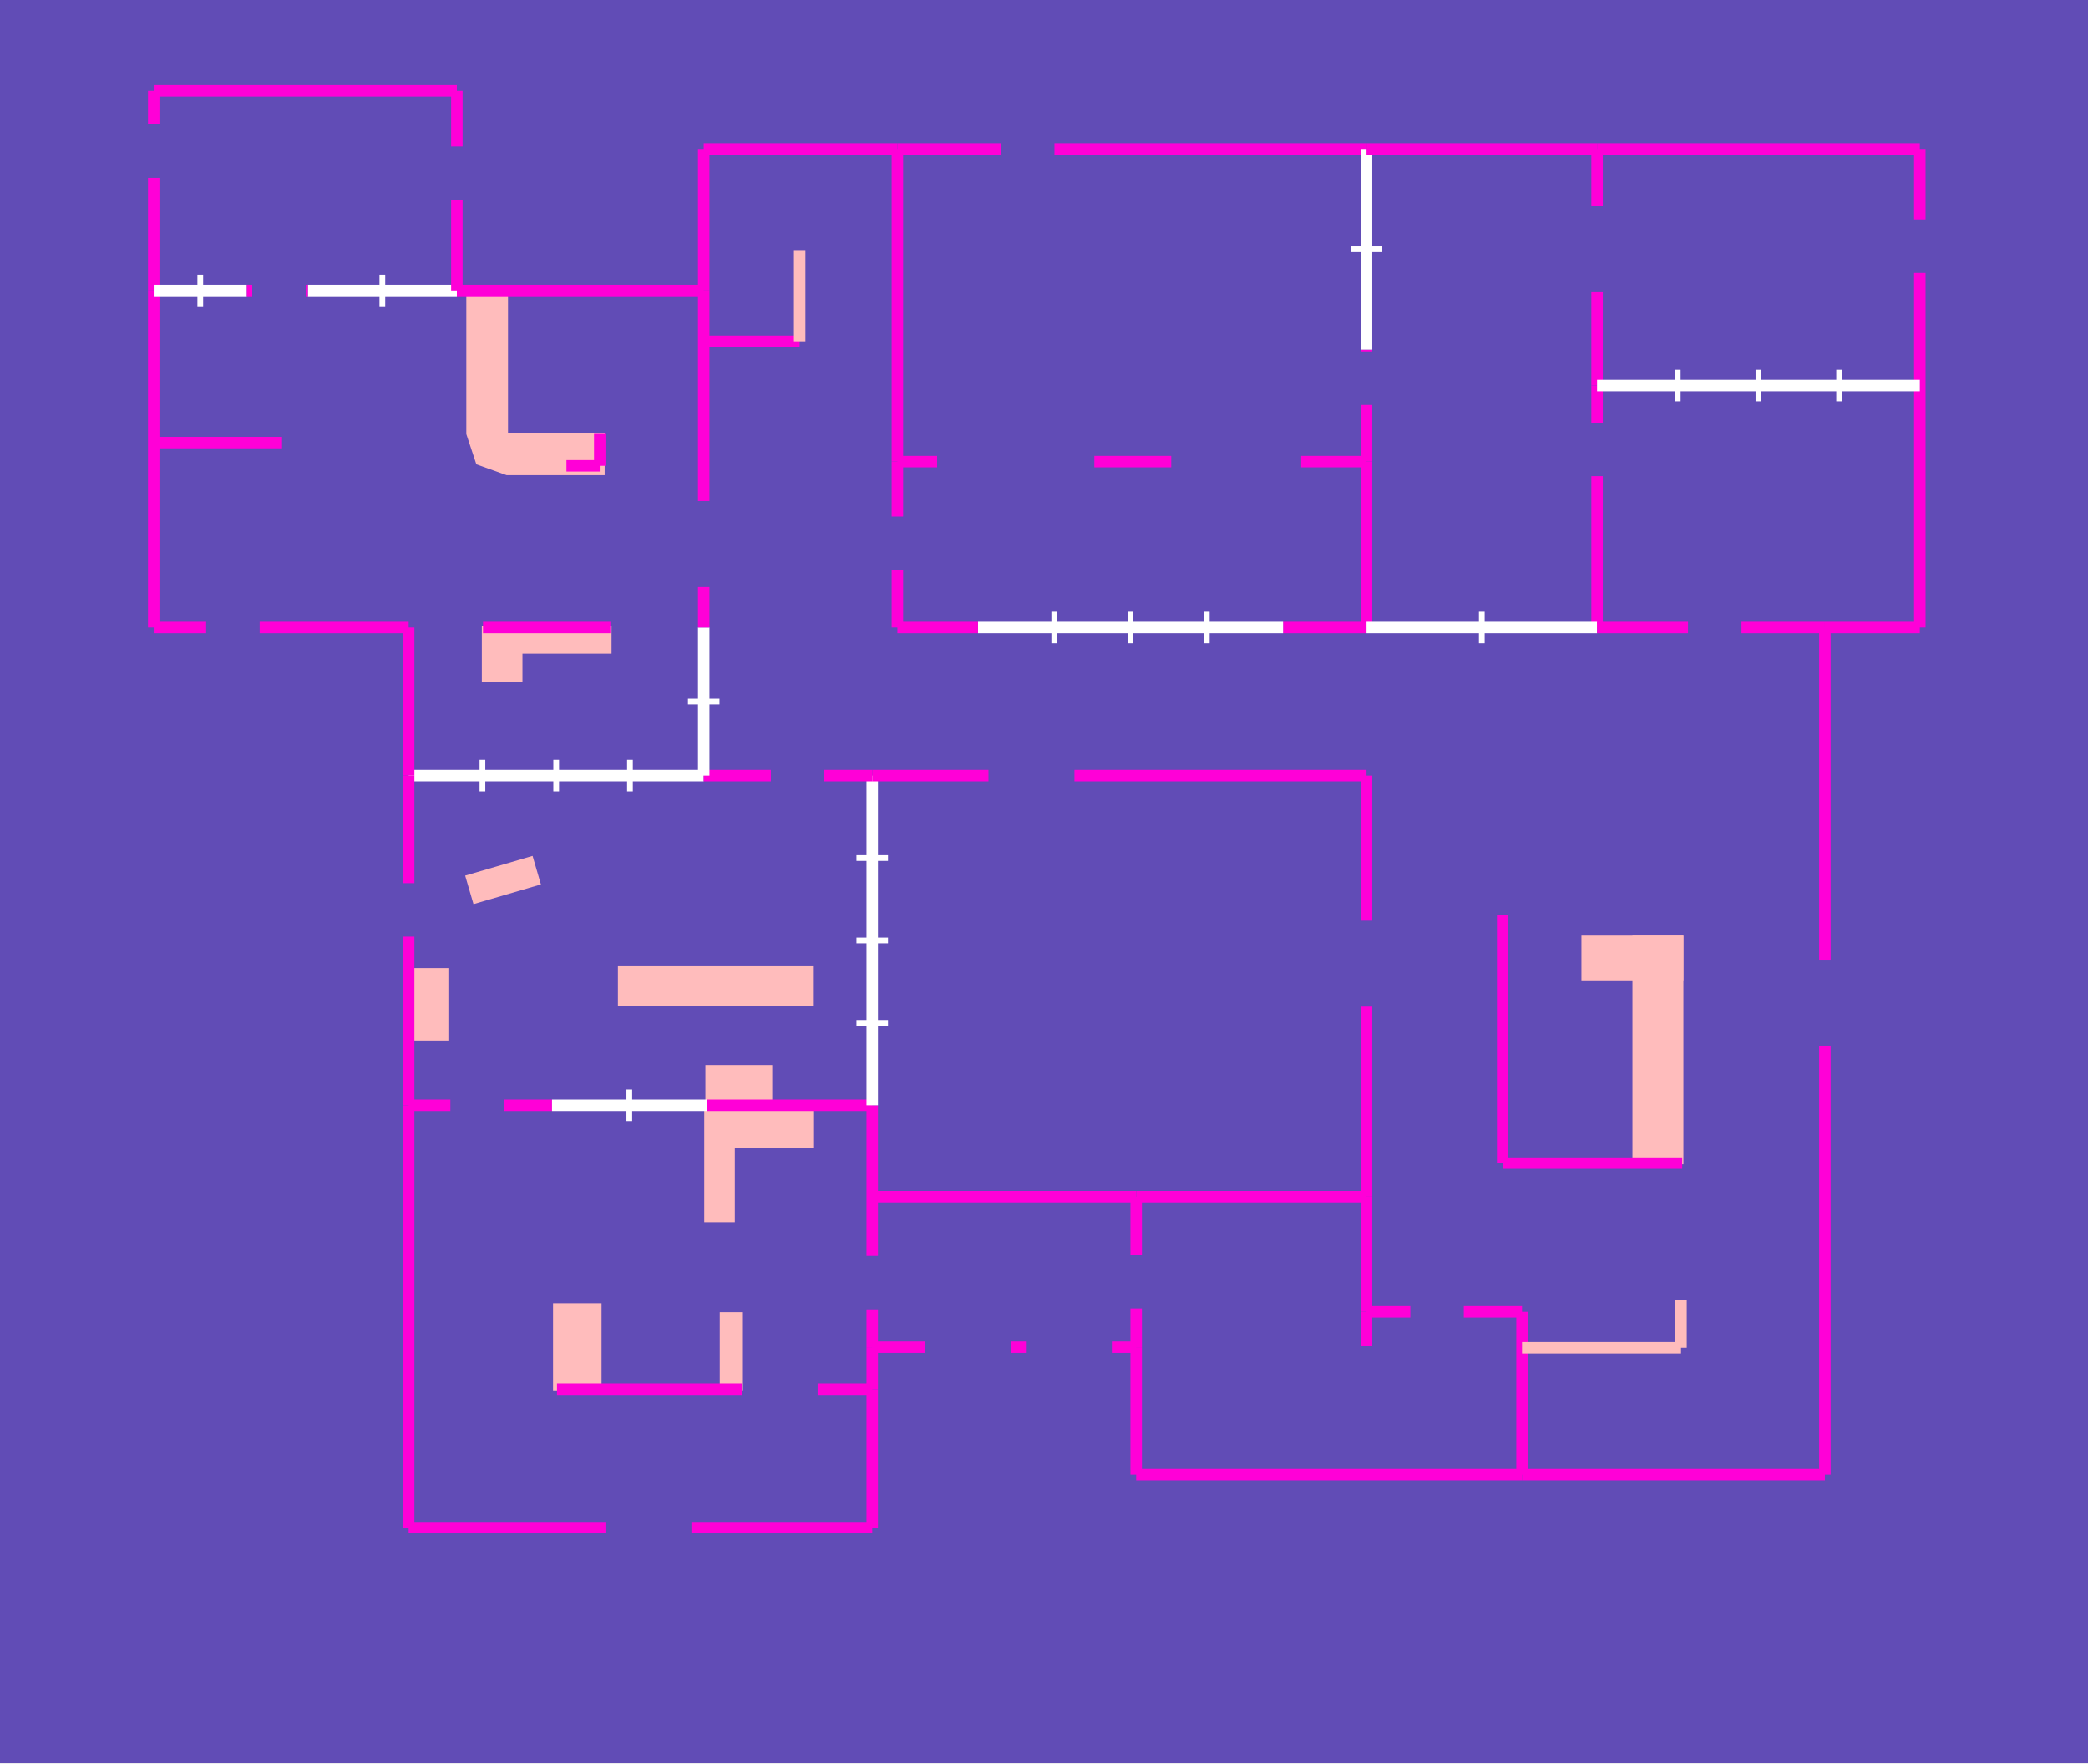
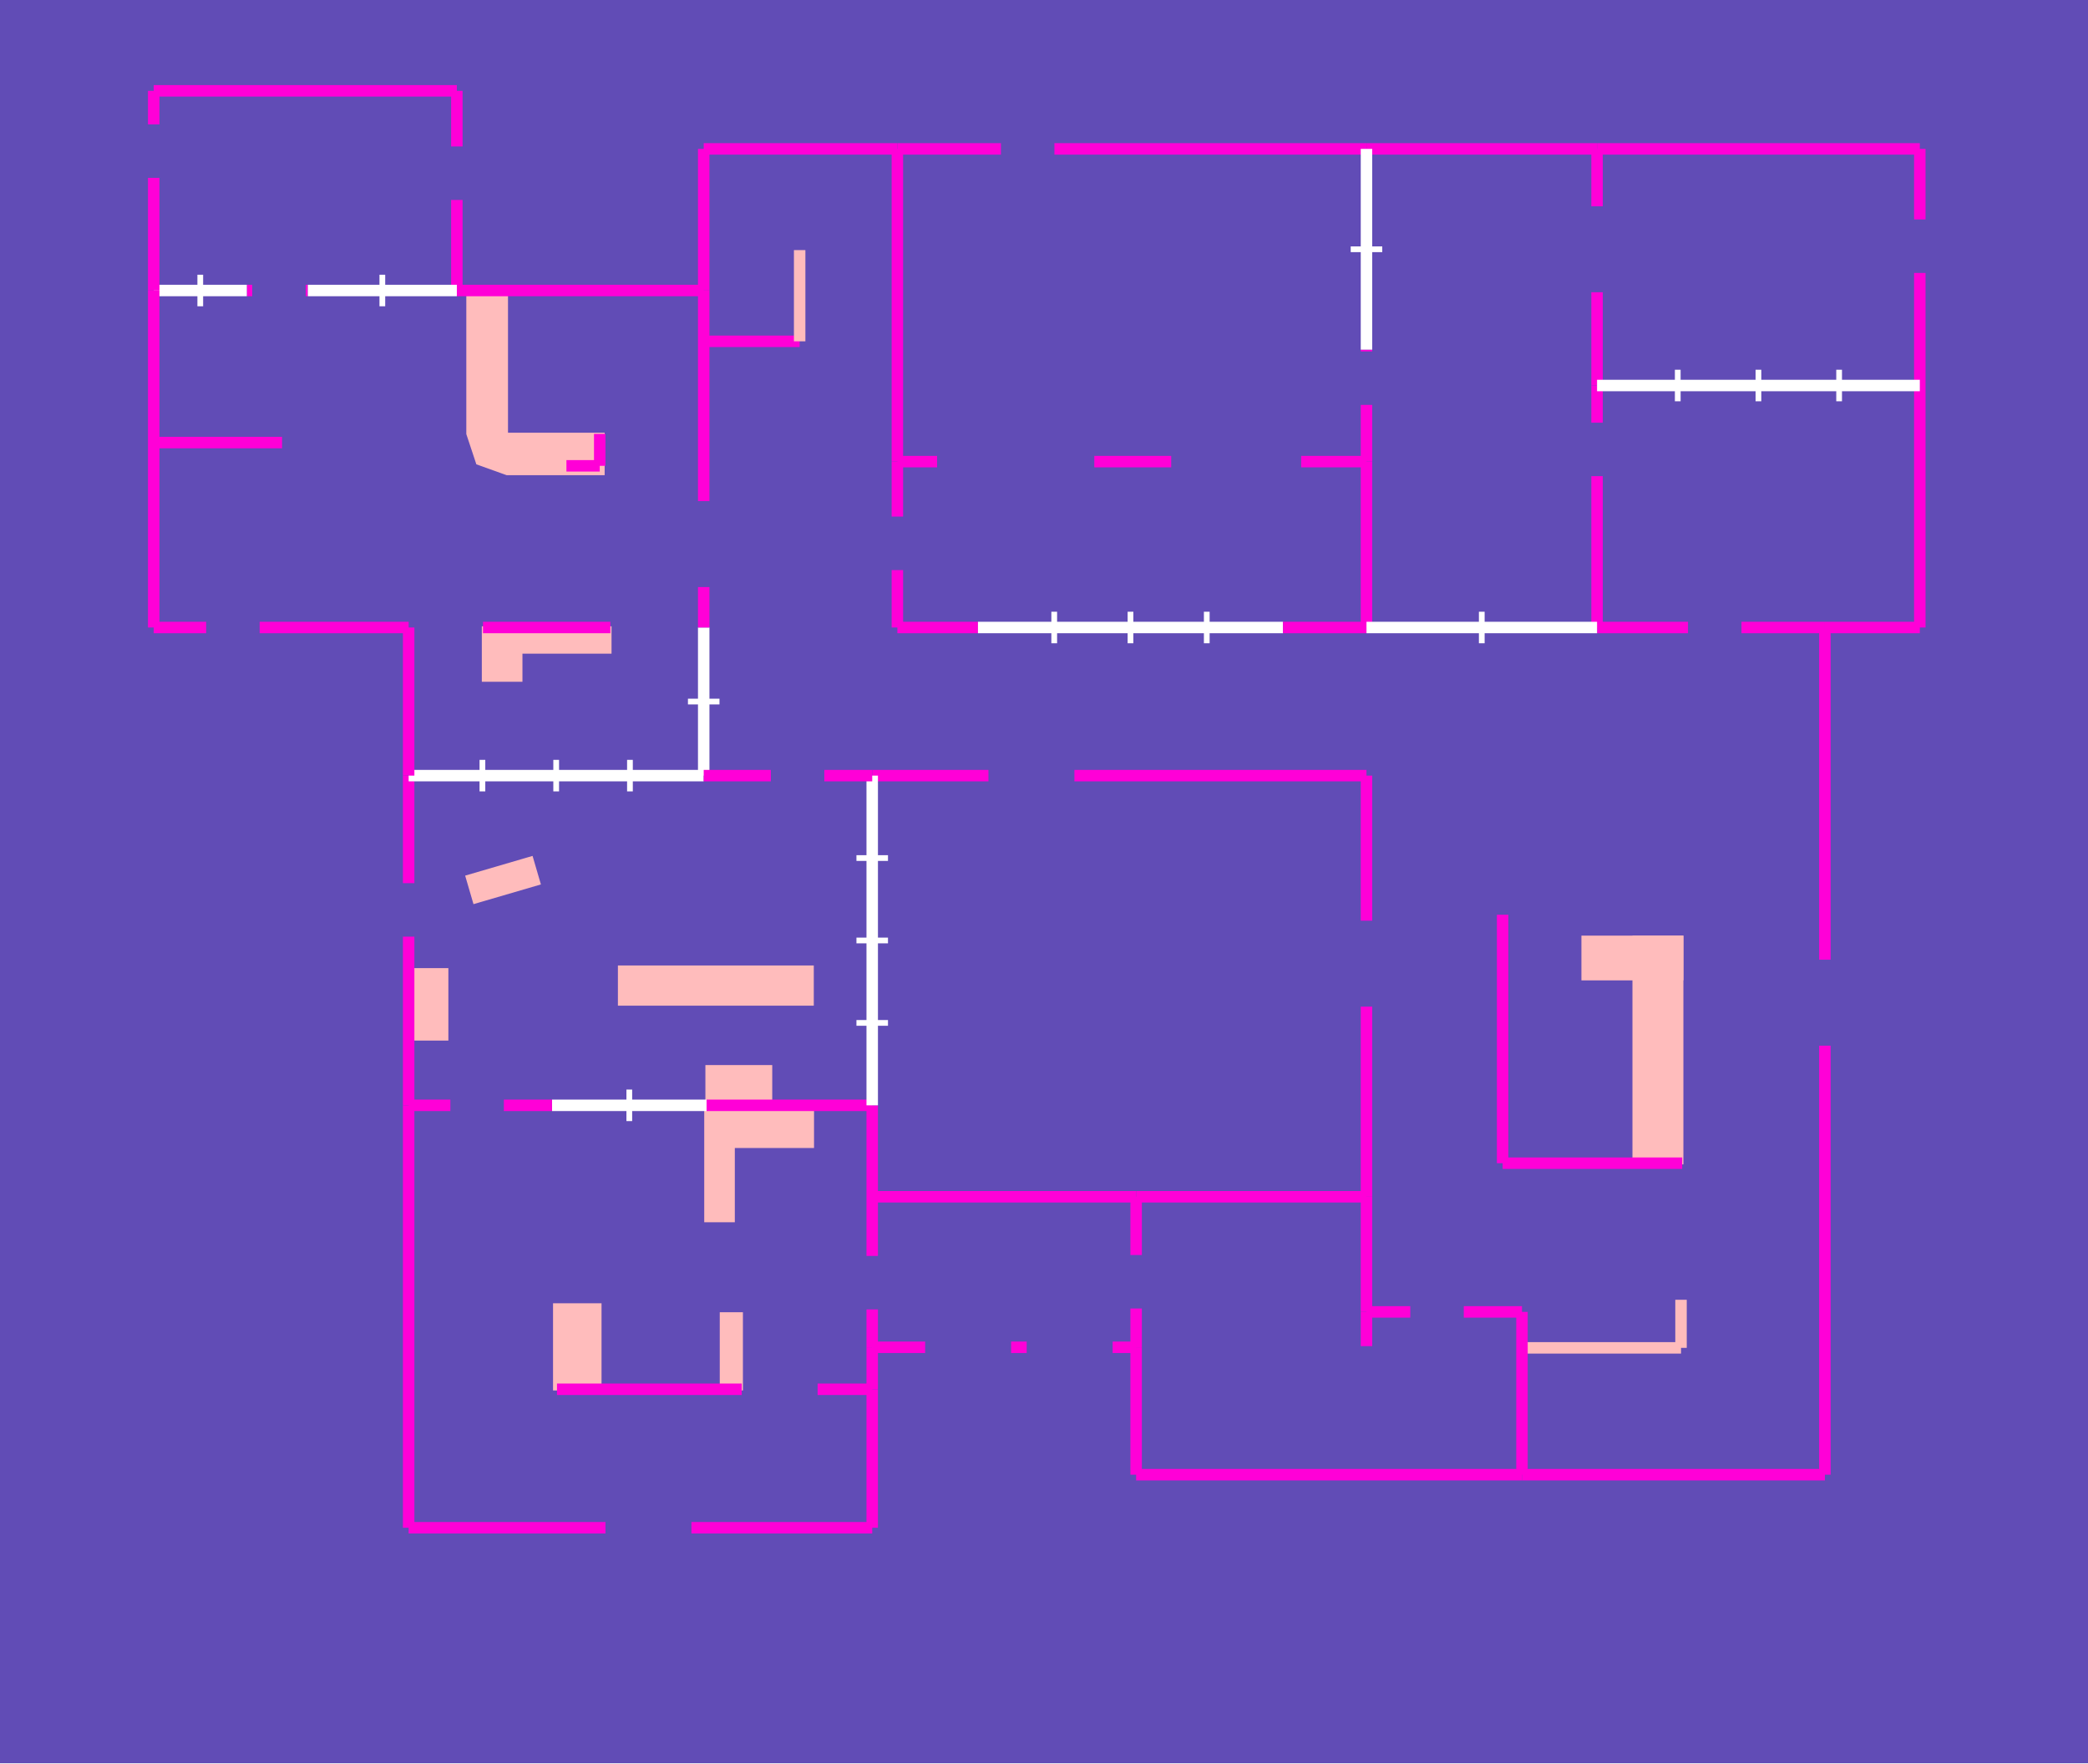
<svg xmlns="http://www.w3.org/2000/svg" viewBox="-390 -266 662 559">
  <rect fill="#614CB6" height="559" width="662" x="-390" y="-266" />
+   <path d="M143.344,-31.005 L111.764,-31.005 L111.764,-44.443 L143.344,-44.443 z" fill="#FFBCBC" stroke="#FFBCBC" stroke-width="0.75" transform="scale(1, -1)" />
+   <path d="M-224.736,59.137 L-196.488,59.137 L-196.488,67.058 L-224.736,67.058 z" fill="#FFBCBC" stroke="#FFBCBC" stroke-width="0.75" transform="scale(1, -1)" />
+   <path d="M-248.218,-41.308 L-260.436,-41.308 L-260.436,-63.53 L-248.218,-63.53 z" fill="#FFBCBC" stroke="#FFBCBC" stroke-width="0.75" transform="scale(1, -1)" />
+   <path d="M-199.658,-174.455 L-214.283,-174.455 L-214.283,-147.566 L-199.658,-147.566 z" fill="#FFBCBC" stroke="#FFBCBC" stroke-width="0.75" transform="scale(1, -1)" />
  <path d="M-132.365,-40.469 L-193.717,-40.469 L-193.717,-52.462 L-132.365,-52.462 z" fill="#FFBCBC" stroke="#FFBCBC" stroke-width="0.75" transform="scale(1, -1)" />
+   <path d="M-161.425,-150.407 L-154.834,-150.407 L-154.834,-174.455 L-161.425,-174.455 z" fill="#FFBCBC" stroke="#FFBCBC" stroke-width="0.75" transform="scale(1, -1)" />
+   <path d="M143.344,-31.005 L127.942,-31.005 L127.942,-102.78 L143.344,-102.78 z" fill="#FFBCBC" stroke="#FFBCBC" stroke-width="0.75" transform="scale(1, -1)" />
+   <path d="M-221.405,-5.822 L-218.97,-14.145 L-239.625,-20.187 L-242.06,-11.864 z" fill="#FFBCBC" stroke="#FFBCBC" stroke-width="0.75" transform="scale(1, -1)" />
  <path d="M-145.538,-72.043 L-165.98,-72.043 L-165.98,-84.43 L-145.538,-84.43 z" fill="#FFBCBC" stroke="#FFBCBC" stroke-width="0.75" transform="scale(1, -1)" />
+   <path d="M-165.98,-84.43 L-132.289,-84.43 L-132.289,-97.587 L-165.98,-97.587 z" fill="#FFBCBC" stroke="#FFBCBC" stroke-width="0.75" transform="scale(1, -1)" />
  <path d="M-166.348,-121.128 L-157.401,-121.128 L-157.401,-84.43 L-166.348,-84.43 z" fill="#FFBCBC" stroke="#FFBCBC" stroke-width="0.75" transform="scale(1, -1)" />
-   <path d="M-199.658,-174.455 L-214.283,-174.455 L-214.283,-147.566 L-199.658,-147.566 z" fill="#FFBCBC" stroke="#FFBCBC" stroke-width="0.75" transform="scale(1, -1)" />
-   <path d="M-221.405,-5.822 L-218.97,-14.145 L-239.625,-20.187 L-242.06,-11.864 z" fill="#FFBCBC" stroke="#FFBCBC" stroke-width="0.75" transform="scale(1, -1)" />
-   <path d="M143.344,-31.005 L127.942,-31.005 L127.942,-102.78 L143.344,-102.78 z" fill="#FFBCBC" stroke="#FFBCBC" stroke-width="0.75" transform="scale(1, -1)" />
-   <path d="M-224.736,59.137 L-196.488,59.137 L-196.488,67.058 L-224.736,67.058 z" fill="#FFBCBC" stroke="#FFBCBC" stroke-width="0.75" transform="scale(1, -1)" />
-   <path d="M-165.98,-84.43 L-132.289,-84.43 L-132.289,-97.587 L-165.98,-97.587 z" fill="#FFBCBC" stroke="#FFBCBC" stroke-width="0.75" transform="scale(1, -1)" />
-   <path d="M-248.218,-41.308 L-260.436,-41.308 L-260.436,-63.53 L-248.218,-63.53 z" fill="#FFBCBC" stroke="#FFBCBC" stroke-width="0.75" transform="scale(1, -1)" />
-   <path d="M-161.425,-150.407 L-154.834,-150.407 L-154.834,-174.455 L-161.425,-174.455 z" fill="#FFBCBC" stroke="#FFBCBC" stroke-width="0.75" transform="scale(1, -1)" />
-   <path d="M143.344,-31.005 L111.764,-31.005 L111.764,-44.443 L143.344,-44.443 z" fill="#FFBCBC" stroke="#FFBCBC" stroke-width="0.75" transform="scale(1, -1)" />
  <path d="M-224.736,50.227 L-236.863,50.227 L-236.863,67.058 L-224.736,67.058 z" fill="#FFBCBC" stroke="#FFBCBC" stroke-width="0.75" transform="scale(1, -1)" />
  <path d="M-241.781,128.438 L-238.674,119.077 L-229.314,115.727 L-198.673,115.727 L-198.673,128.438 L-229.314,128.438 L-229.314,173.899 L-241.781,173.899 L-241.781,128.438 z" fill="#FFBCBC" stroke="#FFBCBC" stroke-width="0.75" transform="scale(1, -1)" />
-   <path d="M-210.412,118.314 L-199.855,118.314 z" fill="none" stroke="#FF00D7" stroke-width="3.634" transform="scale(1, -1)" />
+   <path d="M-113.465,-161.146 L-96.683,-161.146 z" fill="none" stroke="#FF00D7" stroke-width="3.634" transform="scale(1, -1)" />
+   <path d="M-69.429,-161.146 L-64.489,-161.146 z" fill="none" stroke="#FF00D7" stroke-width="3.634" transform="scale(1, -1)" />
+   <path d="M-37.235,-161.146 L-29.79,-161.146 z" fill="none" stroke="#FF00D7" stroke-width="3.634" transform="scale(1, -1)" />
+   <path d="M-166.888,157.79 L-136.468,157.79 z" fill="none" stroke="#FF00D7" stroke-width="3.634" transform="scale(1, -1)" />
+   <path d="M188.58,67.058 L188.58,-38.263 z" fill="none" stroke="#FF00D7" stroke-width="3.634" transform="scale(1, -1)" />
+   <path d="M188.58,-65.517 L188.58,-201.535 z" fill="none" stroke="#FF00D7" stroke-width="3.634" transform="scale(1, -1)" />
+   <path d="M116.346,218.794 L218.677,218.794 z" fill="none" stroke="#FF00D7" stroke-width="3.634" transform="scale(1, -1)" />
+   <path d="M-260.436,20.095 L-260.436,-13.999 z" fill="none" stroke="#FF00D7" stroke-width="3.634" transform="scale(1, -1)" />
+   <path d="M-260.436,-30.957 L-260.436,-84.43 z" fill="none" stroke="#FF00D7" stroke-width="3.634" transform="scale(1, -1)" />
+   <path d="M43.243,155.147 L43.243,154.591 z" fill="none" stroke="#FF00D7" stroke-width="3.634" transform="scale(1, -1)" />
+   <path d="M43.243,137.633 L43.243,119.649 z" fill="none" stroke="#FF00D7" stroke-width="3.634" transform="scale(1, -1)" />
+   <path d="M-29.79,-201.535 L92.543,-201.535 z" fill="none" stroke="#FF00D7" stroke-width="3.634" transform="scale(1, -1)" />
+   <path d="M188.58,-201.535 L92.543,-201.535 z" fill="none" stroke="#FF00D7" stroke-width="3.634" transform="scale(1, -1)" />
+   <path d="M92.543,-149.925 L74.088,-149.925 z" fill="none" stroke="#FF00D7" stroke-width="3.634" transform="scale(1, -1)" />
+   <path d="M57.129,-149.925 L43.243,-149.925 z" fill="none" stroke="#FF00D7" stroke-width="3.634" transform="scale(1, -1)" />
+   <path d="M-113.465,-174.455 L-113.465,-161.146 z" fill="none" stroke="#FF00D7" stroke-width="3.634" transform="scale(1, -1)" />
+   <path d="M218.677,67.058 L218.677,179.467 z" fill="none" stroke="#FF00D7" stroke-width="3.634" transform="scale(1, -1)" />
+   <path d="M218.677,196.425 L218.677,218.794 z" fill="none" stroke="#FF00D7" stroke-width="3.634" transform="scale(1, -1)" />
+   <path d="M-79.939,67.058 L-105.488,67.058 z" fill="none" stroke="#FF00D7" stroke-width="3.634" transform="scale(1, -1)" />
+   <path d="M-29.79,-113.422 L43.243,-113.422 z" fill="none" stroke="#FF00D7" stroke-width="3.634" transform="scale(1, -1)" />
+   <path d="M-43.052,119.649 L-18.676,119.649 z" fill="none" stroke="#FF00D7" stroke-width="3.634" transform="scale(1, -1)" />
+   <path d="M-166.888,67.058 L-166.888,20.095 z" fill="none" stroke="#FFFFFF" stroke-width="3.634" transform="scale(1, -1)" />
+   <path d="M-171.888,43.576 L-161.888,43.576 z" fill="none" stroke="#FFFFFF" stroke-width="1.817" transform="scale(1, -1)" />
+   <path d="M188.58,67.058 L218.677,67.058 z" fill="none" stroke="#FF00D7" stroke-width="3.634" transform="scale(1, -1)" />
+   <path d="M86.409,-102.78 L86.409,-24.012 z" fill="none" stroke="#FF00D7" stroke-width="3.634" transform="scale(1, -1)" />
+   <path d="M-29.79,-161.146 L-29.79,-201.535 z" fill="none" stroke="#FF00D7" stroke-width="3.634" transform="scale(1, -1)" />
+   <path d="M-113.465,20.095 L-76.614,20.095 z" fill="none" stroke="#FF00D7" stroke-width="3.634" transform="scale(1, -1)" />
+   <path d="M-49.36,20.095 L43.243,20.095 z" fill="none" stroke="#FF00D7" stroke-width="3.634" transform="scale(1, -1)" />
+   <path d="M-166.888,218.794 L-166.888,173.899 z" fill="none" stroke="#FF00D7" stroke-width="3.634" transform="scale(1, -1)" />
+   <path d="M142.968,-161.326 L92.543,-161.326 z" fill="none" stroke="#FFBCBC" stroke-width="3.634" transform="scale(1, -1)" />
+   <path d="M-105.488,218.794 L-166.888,218.794 z" fill="none" stroke="#FF00D7" stroke-width="3.634" transform="scale(1, -1)" />
+   <path d="M-79.939,67.058 L16.785,67.058 z" fill="none" stroke="#FFFFFF" stroke-width="3.634" transform="scale(1, -1)" />
+   <path d="M-55.758,62.058 L-55.758,72.058 z" fill="none" stroke="#FFFFFF" stroke-width="1.817" transform="scale(1, -1)" />
+   <path d="M-31.577,62.058 L-31.577,72.058 z" fill="none" stroke="#FFFFFF" stroke-width="1.817" transform="scale(1, -1)" />
+   <path d="M-7.396,62.058 L-7.396,72.058 z" fill="none" stroke="#FFFFFF" stroke-width="1.817" transform="scale(1, -1)" />
+   <path d="M-105.488,119.649 L-92.892,119.649 z" fill="none" stroke="#FF00D7" stroke-width="3.634" transform="scale(1, -1)" />
+   <path d="M-311.744,173.899 L-310.03,173.899 z" fill="none" stroke="#FF00D7" stroke-width="3.634" transform="scale(1, -1)" />
+   <path d="M-293.072,173.899 L-292.402,173.899 z" fill="none" stroke="#FF00D7" stroke-width="3.634" transform="scale(1, -1)" />
  <path d="M-29.79,-113.422 L-29.79,-131.889 z" fill="none" stroke="#FF00D7" stroke-width="3.634" transform="scale(1, -1)" />
  <path d="M-29.79,-148.847 L-29.79,-161.146 z" fill="none" stroke="#FF00D7" stroke-width="3.634" transform="scale(1, -1)" />
+   <path d="M-105.488,119.649 L-105.488,218.794 z" fill="none" stroke="#FF00D7" stroke-width="3.634" transform="scale(1, -1)" />
+   <path d="M-165.98,-84.43 L-113.465,-84.43 z" fill="none" stroke="#FF00D7" stroke-width="3.634" transform="scale(1, -1)" />
+   <path d="M-341.264,67.058 L-324.638,67.058 z" fill="none" stroke="#FF00D7" stroke-width="3.634" transform="scale(1, -1)" />
+   <path d="M-307.68,67.058 L-260.436,67.058 z" fill="none" stroke="#FF00D7" stroke-width="3.634" transform="scale(1, -1)" />
+   <path d="M22.524,119.649 L43.243,119.649 z" fill="none" stroke="#FF00D7" stroke-width="3.634" transform="scale(1, -1)" />
+   <path d="M-113.465,-174.455 L-113.465,-218.354 z" fill="none" stroke="#FF00D7" stroke-width="3.634" transform="scale(1, -1)" />
+   <path d="M-341.264,237.201 L-245.158,237.201 z" fill="none" stroke="#FF00D7" stroke-width="3.634" transform="scale(1, -1)" />
+   <path d="M-245.158,173.899 L-166.888,173.899 z" fill="none" stroke="#FF00D7" stroke-width="3.634" transform="scale(1, -1)" />
+   <path d="M-341.264,173.899 L-311.744,173.899 z" fill="none" stroke="#FFFFFF" stroke-width="3.634" transform="scale(1, -1)" />
+   <path d="M-326.504,168.899 L-326.504,178.899 z" fill="none" stroke="#FFFFFF" stroke-width="1.817" transform="scale(1, -1)" />
+   <path d="M16.785,67.058 L43.243,67.058 z" fill="none" stroke="#FF00D7" stroke-width="3.634" transform="scale(1, -1)" />
  <path d="M-199.855,118.314 L-199.855,128.438 z" fill="none" stroke="#FF00D7" stroke-width="3.634" transform="scale(1, -1)" />
-   <path d="M188.58,67.058 L218.677,67.058 z" fill="none" stroke="#FF00D7" stroke-width="3.634" transform="scale(1, -1)" />
-   <path d="M-105.488,218.794 L-72.657,218.794 z" fill="none" stroke="#FF00D7" stroke-width="3.634" transform="scale(1, -1)" />
-   <path d="M-55.698,218.794 L43.243,218.794 z" fill="none" stroke="#FF00D7" stroke-width="3.634" transform="scale(1, -1)" />
-   <path d="M92.543,-201.535 L92.543,-149.925 z" fill="none" stroke="#FF00D7" stroke-width="3.634" transform="scale(1, -1)" />
-   <path d="M143.344,-102.78 L86.409,-102.78 z" fill="none" stroke="#FF00D7" stroke-width="3.634" transform="scale(1, -1)" />
+   <path d="M43.243,-149.925 L43.243,-160.78 z" fill="none" stroke="#FF00D7" stroke-width="3.634" transform="scale(1, -1)" />
+   <path d="M43.243,20.095 L43.243,-25.895 z" fill="none" stroke="#FF00D7" stroke-width="3.634" transform="scale(1, -1)" />
+   <path d="M43.243,-53.149 L43.243,-113.422 z" fill="none" stroke="#FF00D7" stroke-width="3.634" transform="scale(1, -1)" />
+   <path d="M-341.264,67.058 L-341.264,173.899 z" fill="none" stroke="#FF00D7" stroke-width="3.634" transform="scale(1, -1)" />
+   <path d="M116.346,218.794 L116.346,200.597 z" fill="none" stroke="#FF00D7" stroke-width="3.634" transform="scale(1, -1)" />
+   <path d="M116.346,173.343 L116.346,143.779 z" fill="none" stroke="#FF00D7" stroke-width="3.634" transform="scale(1, -1)" />
+   <path d="M-165.98,-84.43 L-214.987,-84.43 z" fill="none" stroke="#FFFFFF" stroke-width="3.634" transform="scale(1, -1)" />
+   <path d="M-190.483,-79.43 L-190.483,-89.43 z" fill="none" stroke="#FFFFFF" stroke-width="1.817" transform="scale(1, -1)" />
  <path d="M-260.436,20.095 L-166.888,20.095 z" fill="none" stroke="#FFFFFF" stroke-width="3.634" transform="scale(1, -1)" />
  <path d="M-237.049,15.095 L-237.049,25.095 z" fill="none" stroke="#FFFFFF" stroke-width="1.817" transform="scale(1, -1)" />
  <path d="M-213.662,15.095 L-213.662,25.095 z" fill="none" stroke="#FFFFFF" stroke-width="1.817" transform="scale(1, -1)" />
  <path d="M-190.275,15.095 L-190.275,25.095 z" fill="none" stroke="#FFFFFF" stroke-width="1.817" transform="scale(1, -1)" />
-   <path d="M142.968,-161.326 L92.543,-161.326 z" fill="none" stroke="#FFBCBC" stroke-width="3.634" transform="scale(1, -1)" />
+   <path d="M-136.468,157.79 L-136.468,186.707 z" fill="none" stroke="#FFBCBC" stroke-width="3.634" transform="scale(1, -1)" />
+   <path d="M-260.436,-218.354 L-260.436,-84.43 z" fill="none" stroke="#FF00D7" stroke-width="3.634" transform="scale(1, -1)" />
+   <path d="M116.346,143.779 L116.346,131.994 z" fill="none" stroke="#FF00D7" stroke-width="3.634" transform="scale(1, -1)" />
+   <path d="M116.346,115.036 L116.346,67.058 z" fill="none" stroke="#FF00D7" stroke-width="3.634" transform="scale(1, -1)" />
+   <path d="M143.344,-102.78 L86.409,-102.78 z" fill="none" stroke="#FF00D7" stroke-width="3.634" transform="scale(1, -1)" />
+   <path d="M-113.465,-113.422 L-29.79,-113.422 z" fill="none" stroke="#FF00D7" stroke-width="3.634" transform="scale(1, -1)" />
+   <path d="M-245.158,173.899 L-245.158,202.61 z" fill="none" stroke="#FF00D7" stroke-width="3.634" transform="scale(1, -1)" />
+   <path d="M-245.158,219.568 L-245.158,237.201 z" fill="none" stroke="#FF00D7" stroke-width="3.634" transform="scale(1, -1)" />
+   <path d="M43.243,218.794 L116.346,218.794 z" fill="none" stroke="#FF00D7" stroke-width="3.634" transform="scale(1, -1)" />
+   <path d="M-213.406,-174.455 L-154.834,-174.455 z" fill="none" stroke="#FF00D7" stroke-width="3.634" transform="scale(1, -1)" />
+   <path d="M-113.465,-218.354 L-170.783,-218.354 z" fill="none" stroke="#FF00D7" stroke-width="3.634" transform="scale(1, -1)" />
+   <path d="M-198.037,-218.354 L-260.436,-218.354 z" fill="none" stroke="#FF00D7" stroke-width="3.634" transform="scale(1, -1)" />
+   <path d="M116.346,67.058 L145.178,67.058 z" fill="none" stroke="#FF00D7" stroke-width="3.634" transform="scale(1, -1)" />
+   <path d="M162.136,67.058 L188.58,67.058 z" fill="none" stroke="#FF00D7" stroke-width="3.634" transform="scale(1, -1)" />
+   <path d="M43.243,67.058 L43.243,119.649 z" fill="none" stroke="#FF00D7" stroke-width="3.634" transform="scale(1, -1)" />
+   <path d="M-300.578,125.684 L-341.264,125.684 z" fill="none" stroke="#FF00D7" stroke-width="3.634" transform="scale(1, -1)" />
+   <path d="M43.243,-149.925 L43.243,-113.422 z" fill="none" stroke="#FF00D7" stroke-width="3.634" transform="scale(1, -1)" />
+   <path d="M-105.488,218.794 L-72.657,218.794 z" fill="none" stroke="#FF00D7" stroke-width="3.634" transform="scale(1, -1)" />
+   <path d="M-55.698,218.794 L43.243,218.794 z" fill="none" stroke="#FF00D7" stroke-width="3.634" transform="scale(1, -1)" />
  <path d="M-113.465,-84.43 L-113.465,-132.18 z" fill="none" stroke="#FF00D7" stroke-width="3.634" transform="scale(1, -1)" />
  <path d="M-113.465,-149.138 L-113.465,-161.146 z" fill="none" stroke="#FF00D7" stroke-width="3.634" transform="scale(1, -1)" />
-   <path d="M-214.987,-84.43 L-230.251,-84.43 z" fill="none" stroke="#FF00D7" stroke-width="3.634" transform="scale(1, -1)" />
-   <path d="M-247.209,-84.43 L-260.436,-84.43 z" fill="none" stroke="#FF00D7" stroke-width="3.634" transform="scale(1, -1)" />
-   <path d="M-341.264,237.201 L-245.158,237.201 z" fill="none" stroke="#FF00D7" stroke-width="3.634" transform="scale(1, -1)" />
-   <path d="M116.346,143.779 L116.346,131.994 z" fill="none" stroke="#FF00D7" stroke-width="3.634" transform="scale(1, -1)" />
-   <path d="M116.346,115.036 L116.346,67.058 z" fill="none" stroke="#FF00D7" stroke-width="3.634" transform="scale(1, -1)" />
-   <path d="M43.243,-149.925 L43.243,-160.78 z" fill="none" stroke="#FF00D7" stroke-width="3.634" transform="scale(1, -1)" />
-   <path d="M-341.264,237.201 L-341.264,226.569 z" fill="none" stroke="#FF00D7" stroke-width="3.634" transform="scale(1, -1)" />
-   <path d="M-341.264,209.611 L-341.264,173.899 z" fill="none" stroke="#FF00D7" stroke-width="3.634" transform="scale(1, -1)" />
-   <path d="M116.346,218.794 L116.346,200.597 z" fill="none" stroke="#FF00D7" stroke-width="3.634" transform="scale(1, -1)" />
-   <path d="M116.346,173.343 L116.346,143.779 z" fill="none" stroke="#FF00D7" stroke-width="3.634" transform="scale(1, -1)" />
-   <path d="M218.677,67.058 L218.677,179.467 z" fill="none" stroke="#FF00D7" stroke-width="3.634" transform="scale(1, -1)" />
-   <path d="M218.677,196.425 L218.677,218.794 z" fill="none" stroke="#FF00D7" stroke-width="3.634" transform="scale(1, -1)" />
-   <path d="M142.968,-161.326 L142.968,-146.08 z" fill="none" stroke="#FFBCBC" stroke-width="3.634" transform="scale(1, -1)" />
-   <path d="M-341.264,67.058 L-324.638,67.058 z" fill="none" stroke="#FF00D7" stroke-width="3.634" transform="scale(1, -1)" />
-   <path d="M-307.68,67.058 L-260.436,67.058 z" fill="none" stroke="#FF00D7" stroke-width="3.634" transform="scale(1, -1)" />
-   <path d="M-260.436,20.095 L-260.436,-13.999 z" fill="none" stroke="#FF00D7" stroke-width="3.634" transform="scale(1, -1)" />
-   <path d="M-260.436,-30.957 L-260.436,-84.43 z" fill="none" stroke="#FF00D7" stroke-width="3.634" transform="scale(1, -1)" />
-   <path d="M-105.488,119.649 L-92.892,119.649 z" fill="none" stroke="#FF00D7" stroke-width="3.634" transform="scale(1, -1)" />
-   <path d="M-105.488,218.794 L-166.888,218.794 z" fill="none" stroke="#FF00D7" stroke-width="3.634" transform="scale(1, -1)" />
-   <path d="M43.243,67.058 L43.243,119.649 z" fill="none" stroke="#FF00D7" stroke-width="3.634" transform="scale(1, -1)" />
-   <path d="M-113.465,-174.455 L-113.465,-218.354 z" fill="none" stroke="#FF00D7" stroke-width="3.634" transform="scale(1, -1)" />
-   <path d="M43.243,155.147 L43.243,154.591 z" fill="none" stroke="#FF00D7" stroke-width="3.634" transform="scale(1, -1)" />
-   <path d="M43.243,137.633 L43.243,119.649 z" fill="none" stroke="#FF00D7" stroke-width="3.634" transform="scale(1, -1)" />
-   <path d="M-245.158,173.899 L-166.888,173.899 z" fill="none" stroke="#FF00D7" stroke-width="3.634" transform="scale(1, -1)" />
-   <path d="M-29.79,-161.146 L-29.79,-201.535 z" fill="none" stroke="#FF00D7" stroke-width="3.634" transform="scale(1, -1)" />
-   <path d="M-213.406,-174.455 L-154.834,-174.455 z" fill="none" stroke="#FF00D7" stroke-width="3.634" transform="scale(1, -1)" />
-   <path d="M22.524,119.649 L43.243,119.649 z" fill="none" stroke="#FF00D7" stroke-width="3.634" transform="scale(1, -1)" />
-   <path d="M188.58,-201.535 L92.543,-201.535 z" fill="none" stroke="#FF00D7" stroke-width="3.634" transform="scale(1, -1)" />
-   <path d="M-166.888,218.794 L-166.888,173.899 z" fill="none" stroke="#FF00D7" stroke-width="3.634" transform="scale(1, -1)" />
-   <path d="M-105.488,119.649 L-105.488,218.794 z" fill="none" stroke="#FF00D7" stroke-width="3.634" transform="scale(1, -1)" />
-   <path d="M-341.264,67.058 L-341.264,173.899 z" fill="none" stroke="#FF00D7" stroke-width="3.634" transform="scale(1, -1)" />
-   <path d="M-113.465,-218.354 L-170.783,-218.354 z" fill="none" stroke="#FF00D7" stroke-width="3.634" transform="scale(1, -1)" />
-   <path d="M-198.037,-218.354 L-260.436,-218.354 z" fill="none" stroke="#FF00D7" stroke-width="3.634" transform="scale(1, -1)" />
-   <path d="M-260.436,20.095 L-260.436,67.058 z" fill="none" stroke="#FF00D7" stroke-width="3.634" transform="scale(1, -1)" />
-   <path d="M-165.98,-84.43 L-113.465,-84.43 z" fill="none" stroke="#FF00D7" stroke-width="3.634" transform="scale(1, -1)" />
-   <path d="M-260.436,-218.354 L-260.436,-84.43 z" fill="none" stroke="#FF00D7" stroke-width="3.634" transform="scale(1, -1)" />
-   <path d="M43.243,-149.925 L43.243,-113.422 z" fill="none" stroke="#FF00D7" stroke-width="3.634" transform="scale(1, -1)" />
-   <path d="M-43.052,119.649 L-18.676,119.649 z" fill="none" stroke="#FF00D7" stroke-width="3.634" transform="scale(1, -1)" />
+   <path d="M-210.412,118.314 L-199.855,118.314 z" fill="none" stroke="#FF00D7" stroke-width="3.634" transform="scale(1, -1)" />
+   <path d="M-196.488,67.058 L-236.863,67.058 z" fill="none" stroke="#FF00D7" stroke-width="3.634" transform="scale(1, -1)" />
  <path d="M43.243,218.794 L43.243,155.147 z" fill="none" stroke="#FFFFFF" stroke-width="3.634" transform="scale(1, -1)" />
  <path d="M38.243,186.971 L48.243,186.971 z" fill="none" stroke="#FFFFFF" stroke-width="1.817" transform="scale(1, -1)" />
-   <path d="M16.785,67.058 L43.243,67.058 z" fill="none" stroke="#FF00D7" stroke-width="3.634" transform="scale(1, -1)" />
-   <path d="M43.243,218.794 L116.346,218.794 z" fill="none" stroke="#FF00D7" stroke-width="3.634" transform="scale(1, -1)" />
-   <path d="M43.243,20.095 L43.243,-25.895 z" fill="none" stroke="#FF00D7" stroke-width="3.634" transform="scale(1, -1)" />
-   <path d="M43.243,-53.149 L43.243,-113.422 z" fill="none" stroke="#FF00D7" stroke-width="3.634" transform="scale(1, -1)" />
-   <path d="M-196.488,67.058 L-236.863,67.058 z" fill="none" stroke="#FF00D7" stroke-width="3.634" transform="scale(1, -1)" />
-   <path d="M-300.578,125.684 L-341.264,125.684 z" fill="none" stroke="#FF00D7" stroke-width="3.634" transform="scale(1, -1)" />
-   <path d="M-165.98,-84.43 L-214.987,-84.43 z" fill="none" stroke="#FFFFFF" stroke-width="3.634" transform="scale(1, -1)" />
-   <path d="M-190.483,-79.43 L-190.483,-89.43 z" fill="none" stroke="#FFFFFF" stroke-width="1.817" transform="scale(1, -1)" />
-   <path d="M-113.465,-113.422 L-29.79,-113.422 z" fill="none" stroke="#FF00D7" stroke-width="3.634" transform="scale(1, -1)" />
-   <path d="M-113.465,-161.146 L-96.683,-161.146 z" fill="none" stroke="#FF00D7" stroke-width="3.634" transform="scale(1, -1)" />
-   <path d="M-69.429,-161.146 L-64.489,-161.146 z" fill="none" stroke="#FF00D7" stroke-width="3.634" transform="scale(1, -1)" />
-   <path d="M-37.235,-161.146 L-29.79,-161.146 z" fill="none" stroke="#FF00D7" stroke-width="3.634" transform="scale(1, -1)" />
-   <path d="M92.543,-149.925 L74.088,-149.925 z" fill="none" stroke="#FF00D7" stroke-width="3.634" transform="scale(1, -1)" />
-   <path d="M57.129,-149.925 L43.243,-149.925 z" fill="none" stroke="#FF00D7" stroke-width="3.634" transform="scale(1, -1)" />
+   <path d="M-292.402,173.899 L-245.158,173.899 z" fill="none" stroke="#FFFFFF" stroke-width="3.634" transform="scale(1, -1)" />
+   <path d="M-268.78,168.899 L-268.78,178.899 z" fill="none" stroke="#FFFFFF" stroke-width="1.817" transform="scale(1, -1)" />
+   <path d="M-130.775,-174.455 L-113.465,-174.455 z" fill="none" stroke="#FF00D7" stroke-width="3.634" transform="scale(1, -1)" />
+   <path d="M116.346,143.779 L218.677,143.779 z" fill="none" stroke="#FFFFFF" stroke-width="3.634" transform="scale(1, -1)" />
+   <path d="M141.929,138.779 L141.929,148.779 z" fill="none" stroke="#FFFFFF" stroke-width="1.817" transform="scale(1, -1)" />
+   <path d="M167.511,138.779 L167.511,148.779 z" fill="none" stroke="#FFFFFF" stroke-width="1.817" transform="scale(1, -1)" />
+   <path d="M193.094,138.779 L193.094,148.779 z" fill="none" stroke="#FFFFFF" stroke-width="1.817" transform="scale(1, -1)" />
+   <path d="M-260.436,20.095 L-260.436,67.058 z" fill="none" stroke="#FF00D7" stroke-width="3.634" transform="scale(1, -1)" />
  <path d="M-113.465,20.095 L-113.465,-84.43 z" fill="none" stroke="#FFFFFF" stroke-width="3.634" transform="scale(1, -1)" />
  <path d="M-118.465,-6.036 L-108.465,-6.036 z" fill="none" stroke="#FFFFFF" stroke-width="1.817" transform="scale(1, -1)" />
  <path d="M-118.465,-32.168 L-108.465,-32.168 z" fill="none" stroke="#FFFFFF" stroke-width="1.817" transform="scale(1, -1)" />
  <path d="M-118.465,-58.299 L-108.465,-58.299 z" fill="none" stroke="#FFFFFF" stroke-width="1.817" transform="scale(1, -1)" />
+   <path d="M-341.264,237.201 L-341.264,226.569 z" fill="none" stroke="#FF00D7" stroke-width="3.634" transform="scale(1, -1)" />
+   <path d="M-341.264,209.611 L-341.264,173.899 z" fill="none" stroke="#FF00D7" stroke-width="3.634" transform="scale(1, -1)" />
+   <path d="M142.968,-161.326 L142.968,-146.08 z" fill="none" stroke="#FFBCBC" stroke-width="3.634" transform="scale(1, -1)" />
+   <path d="M-166.888,20.095 L-145.607,20.095 z" fill="none" stroke="#FF00D7" stroke-width="3.634" transform="scale(1, -1)" />
+   <path d="M-128.649,20.095 L-113.465,20.095 z" fill="none" stroke="#FF00D7" stroke-width="3.634" transform="scale(1, -1)" />
+   <path d="M-214.987,-84.43 L-230.251,-84.43 z" fill="none" stroke="#FF00D7" stroke-width="3.634" transform="scale(1, -1)" />
+   <path d="M-247.209,-84.43 L-260.436,-84.43 z" fill="none" stroke="#FF00D7" stroke-width="3.634" transform="scale(1, -1)" />
+   <path d="M-166.888,67.058 L-166.888,79.883 z" fill="none" stroke="#FF00D7" stroke-width="3.634" transform="scale(1, -1)" />
+   <path d="M-166.888,107.137 L-166.888,173.899 z" fill="none" stroke="#FF00D7" stroke-width="3.634" transform="scale(1, -1)" />
+   <path d="M43.243,67.058 L116.346,67.058 z" fill="none" stroke="#FFFFFF" stroke-width="3.634" transform="scale(1, -1)" />
+   <path d="M79.794,62.058 L79.794,72.058 z" fill="none" stroke="#FFFFFF" stroke-width="1.817" transform="scale(1, -1)" />
+   <path d="M92.543,-201.535 L92.543,-149.925 z" fill="none" stroke="#FF00D7" stroke-width="3.634" transform="scale(1, -1)" />
  <path d="M-105.488,67.058 L-105.488,85.263 z" fill="none" stroke="#FF00D7" stroke-width="3.634" transform="scale(1, -1)" />
  <path d="M-105.488,102.221 L-105.488,119.649 z" fill="none" stroke="#FF00D7" stroke-width="3.634" transform="scale(1, -1)" />
-   <path d="M-166.888,20.095 L-145.607,20.095 z" fill="none" stroke="#FF00D7" stroke-width="3.634" transform="scale(1, -1)" />
-   <path d="M-128.649,20.095 L-113.465,20.095 z" fill="none" stroke="#FF00D7" stroke-width="3.634" transform="scale(1, -1)" />
-   <path d="M-113.465,20.095 L-76.614,20.095 z" fill="none" stroke="#FF00D7" stroke-width="3.634" transform="scale(1, -1)" />
-   <path d="M-49.36,20.095 L43.243,20.095 z" fill="none" stroke="#FF00D7" stroke-width="3.634" transform="scale(1, -1)" />
-   <path d="M-79.939,67.058 L16.785,67.058 z" fill="none" stroke="#FFFFFF" stroke-width="3.634" transform="scale(1, -1)" />
-   <path d="M-55.758,62.058 L-55.758,72.058 z" fill="none" stroke="#FFFFFF" stroke-width="1.817" transform="scale(1, -1)" />
-   <path d="M-31.577,62.058 L-31.577,72.058 z" fill="none" stroke="#FFFFFF" stroke-width="1.817" transform="scale(1, -1)" />
-   <path d="M-7.396,62.058 L-7.396,72.058 z" fill="none" stroke="#FFFFFF" stroke-width="1.817" transform="scale(1, -1)" />
-   <path d="M116.346,143.779 L218.677,143.779 z" fill="none" stroke="#FFFFFF" stroke-width="3.634" transform="scale(1, -1)" />
-   <path d="M141.929,138.779 L141.929,148.779 z" fill="none" stroke="#FFFFFF" stroke-width="1.817" transform="scale(1, -1)" />
-   <path d="M167.511,138.779 L167.511,148.779 z" fill="none" stroke="#FFFFFF" stroke-width="1.817" transform="scale(1, -1)" />
-   <path d="M193.094,138.779 L193.094,148.779 z" fill="none" stroke="#FFFFFF" stroke-width="1.817" transform="scale(1, -1)" />
-   <path d="M-166.888,157.79 L-136.468,157.79 z" fill="none" stroke="#FF00D7" stroke-width="3.634" transform="scale(1, -1)" />
-   <path d="M188.58,67.058 L188.58,-38.263 z" fill="none" stroke="#FF00D7" stroke-width="3.634" transform="scale(1, -1)" />
-   <path d="M188.58,-65.517 L188.58,-201.535 z" fill="none" stroke="#FF00D7" stroke-width="3.634" transform="scale(1, -1)" />
-   <path d="M-29.79,-201.535 L92.543,-201.535 z" fill="none" stroke="#FF00D7" stroke-width="3.634" transform="scale(1, -1)" />
-   <path d="M-130.775,-174.455 L-113.465,-174.455 z" fill="none" stroke="#FF00D7" stroke-width="3.634" transform="scale(1, -1)" />
-   <path d="M-136.468,157.79 L-136.468,186.707 z" fill="none" stroke="#FFBCBC" stroke-width="3.634" transform="scale(1, -1)" />
-   <path d="M-341.264,173.899 L-311.744,173.899 z" fill="none" stroke="#FFFFFF" stroke-width="3.634" transform="scale(1, -1)" />
-   <path d="M-326.504,168.899 L-326.504,178.899 z" fill="none" stroke="#FFFFFF" stroke-width="1.817" transform="scale(1, -1)" />
-   <path d="M-166.888,67.058 L-166.888,20.095 z" fill="none" stroke="#FFFFFF" stroke-width="3.634" transform="scale(1, -1)" />
-   <path d="M-171.888,43.576 L-161.888,43.576 z" fill="none" stroke="#FFFFFF" stroke-width="1.817" transform="scale(1, -1)" />
-   <path d="M43.243,67.058 L116.346,67.058 z" fill="none" stroke="#FFFFFF" stroke-width="3.634" transform="scale(1, -1)" />
-   <path d="M79.794,62.058 L79.794,72.058 z" fill="none" stroke="#FFFFFF" stroke-width="1.817" transform="scale(1, -1)" />
-   <path d="M-166.888,67.058 L-166.888,79.883 z" fill="none" stroke="#FF00D7" stroke-width="3.634" transform="scale(1, -1)" />
-   <path d="M-166.888,107.137 L-166.888,173.899 z" fill="none" stroke="#FF00D7" stroke-width="3.634" transform="scale(1, -1)" />
-   <path d="M86.409,-102.78 L86.409,-24.012 z" fill="none" stroke="#FF00D7" stroke-width="3.634" transform="scale(1, -1)" />
-   <path d="M116.346,67.058 L145.178,67.058 z" fill="none" stroke="#FF00D7" stroke-width="3.634" transform="scale(1, -1)" />
-   <path d="M162.136,67.058 L188.58,67.058 z" fill="none" stroke="#FF00D7" stroke-width="3.634" transform="scale(1, -1)" />
-   <path d="M-292.402,173.899 L-245.158,173.899 z" fill="none" stroke="#FFFFFF" stroke-width="3.634" transform="scale(1, -1)" />
-   <path d="M-268.78,168.899 L-268.78,178.899 z" fill="none" stroke="#FFFFFF" stroke-width="1.817" transform="scale(1, -1)" />
-   <path d="M-245.158,173.899 L-245.158,202.61 z" fill="none" stroke="#FF00D7" stroke-width="3.634" transform="scale(1, -1)" />
-   <path d="M-245.158,219.568 L-245.158,237.201 z" fill="none" stroke="#FF00D7" stroke-width="3.634" transform="scale(1, -1)" />
-   <path d="M-113.465,-174.455 L-113.465,-161.146 z" fill="none" stroke="#FF00D7" stroke-width="3.634" transform="scale(1, -1)" />
-   <path d="M-79.939,67.058 L-105.488,67.058 z" fill="none" stroke="#FF00D7" stroke-width="3.634" transform="scale(1, -1)" />
-   <path d="M116.346,218.794 L218.677,218.794 z" fill="none" stroke="#FF00D7" stroke-width="3.634" transform="scale(1, -1)" />
-   <path d="M-311.744,173.899 L-310.03,173.899 z" fill="none" stroke="#FF00D7" stroke-width="3.634" transform="scale(1, -1)" />
-   <path d="M-293.072,173.899 L-292.402,173.899 z" fill="none" stroke="#FF00D7" stroke-width="3.634" transform="scale(1, -1)" />
-   <path d="M-29.79,-113.422 L43.243,-113.422 z" fill="none" stroke="#FF00D7" stroke-width="3.634" transform="scale(1, -1)" />
</svg>
